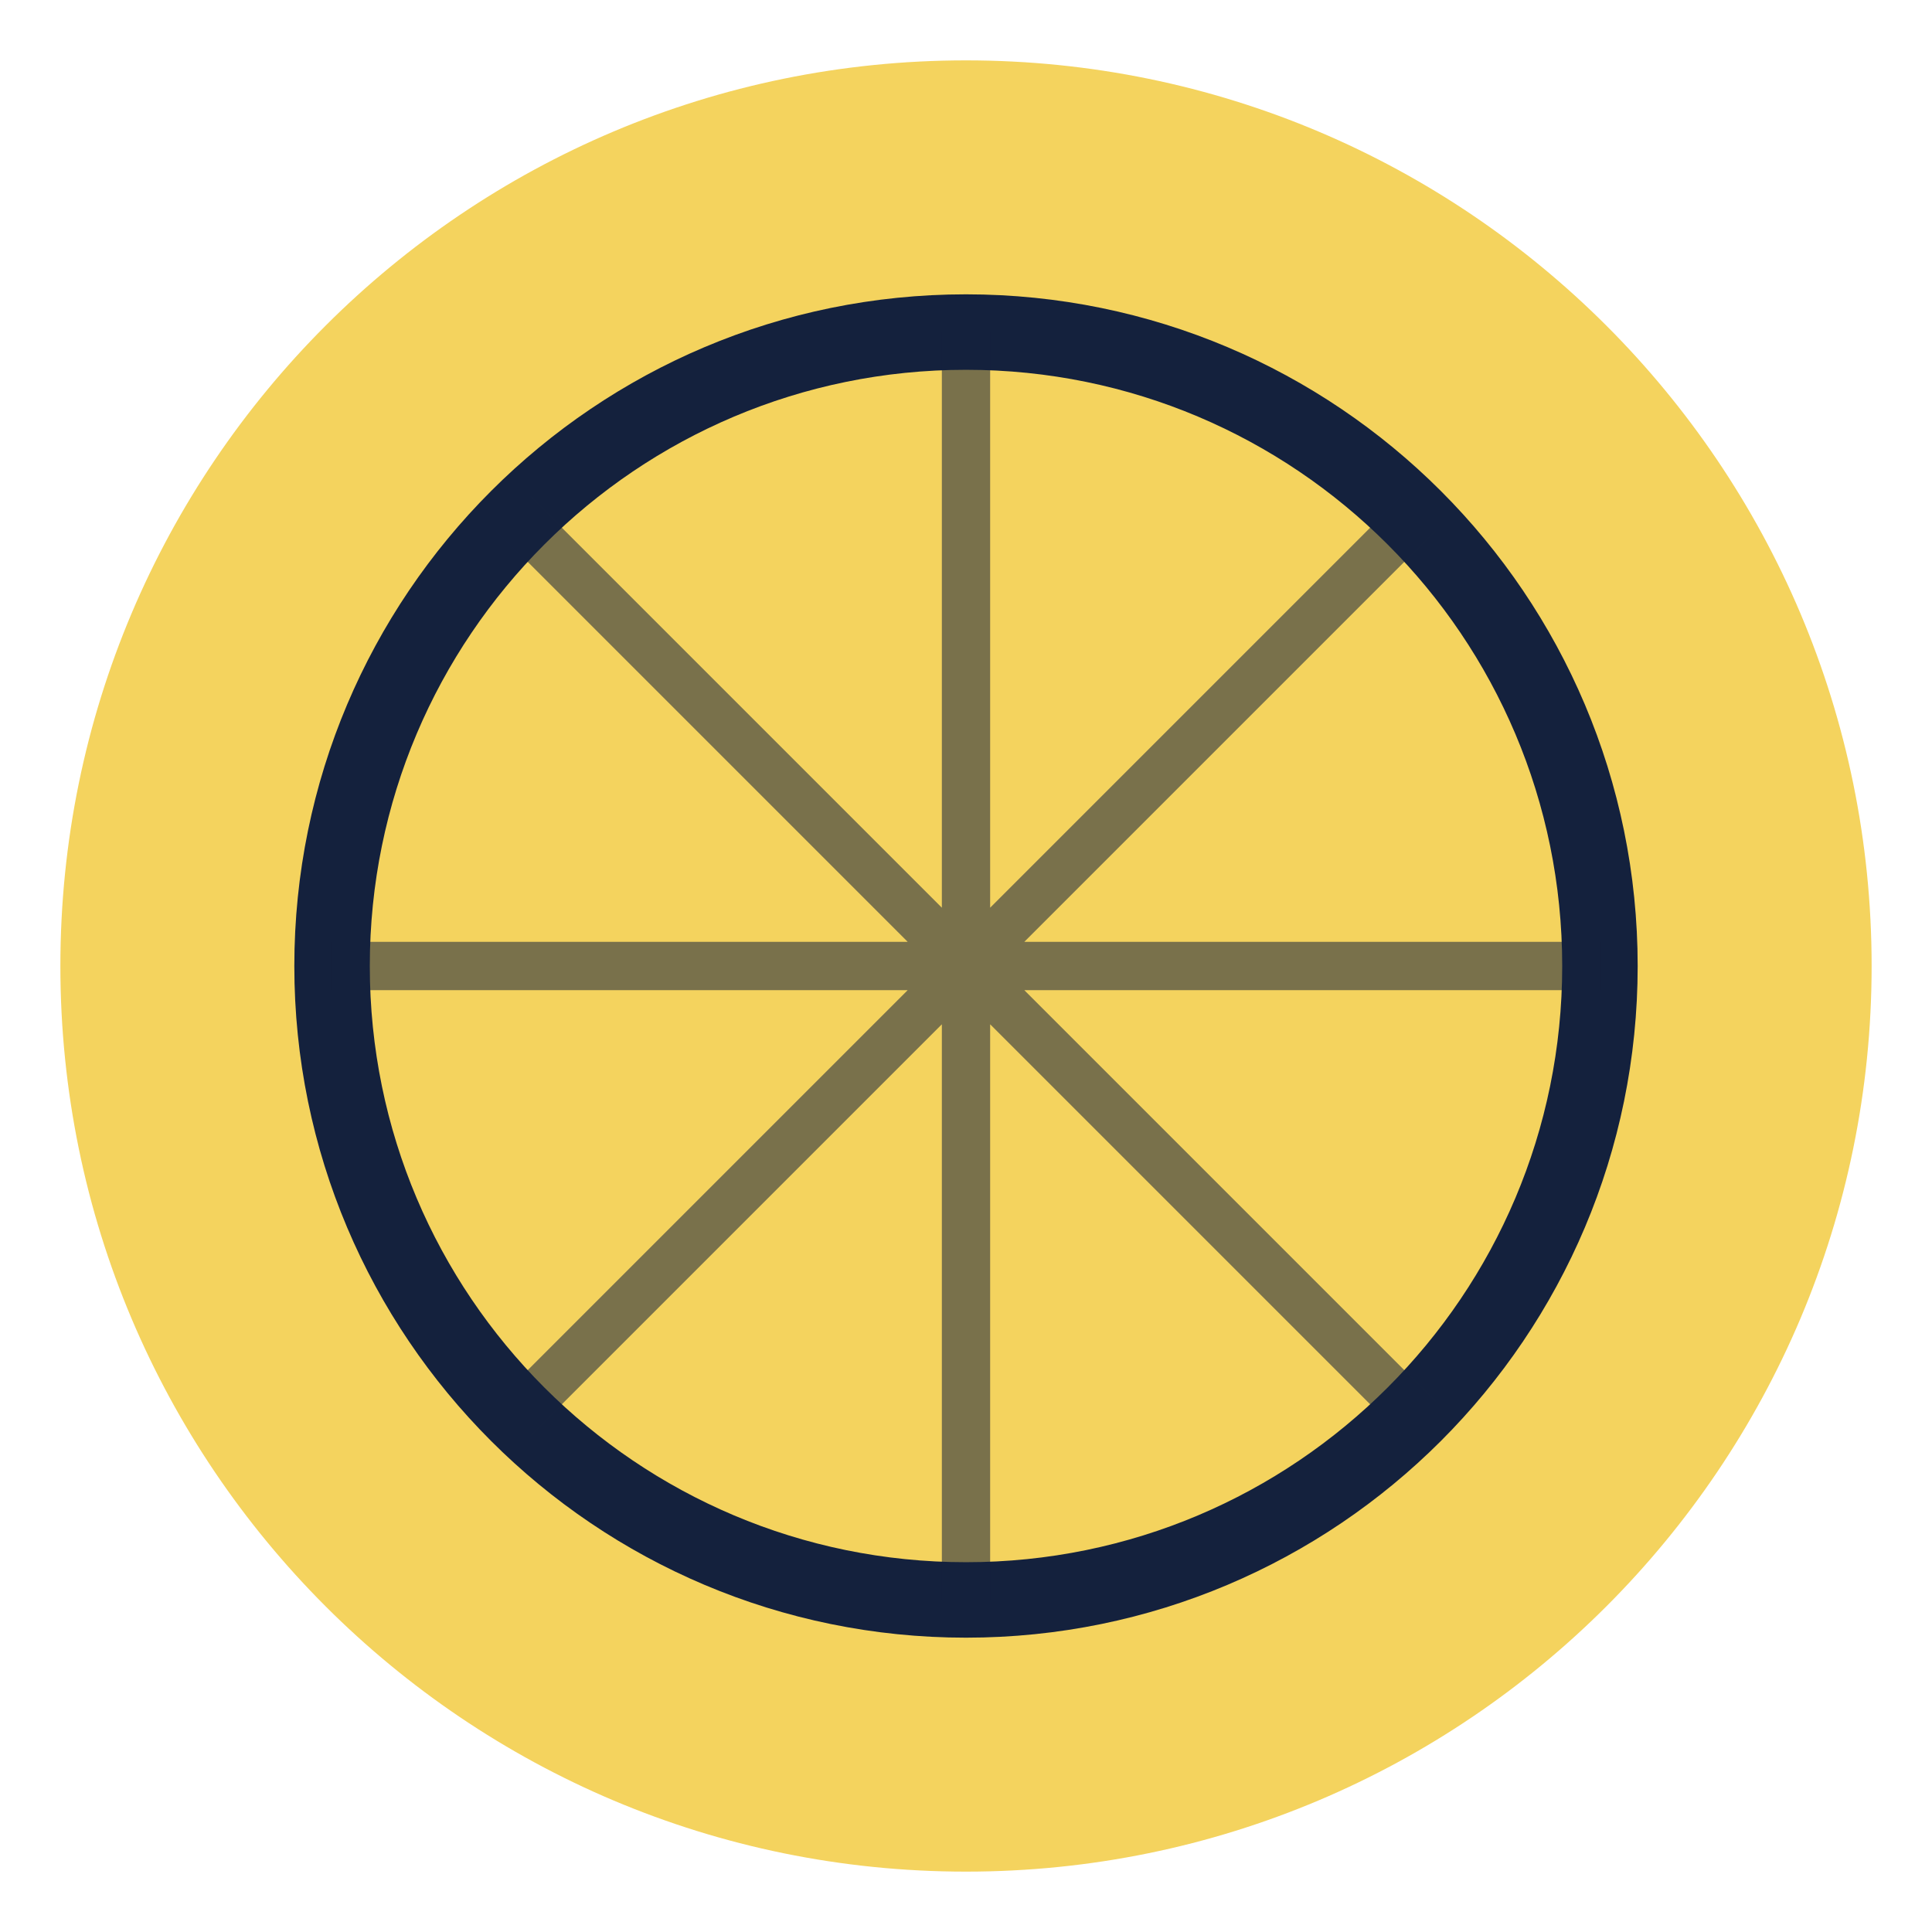
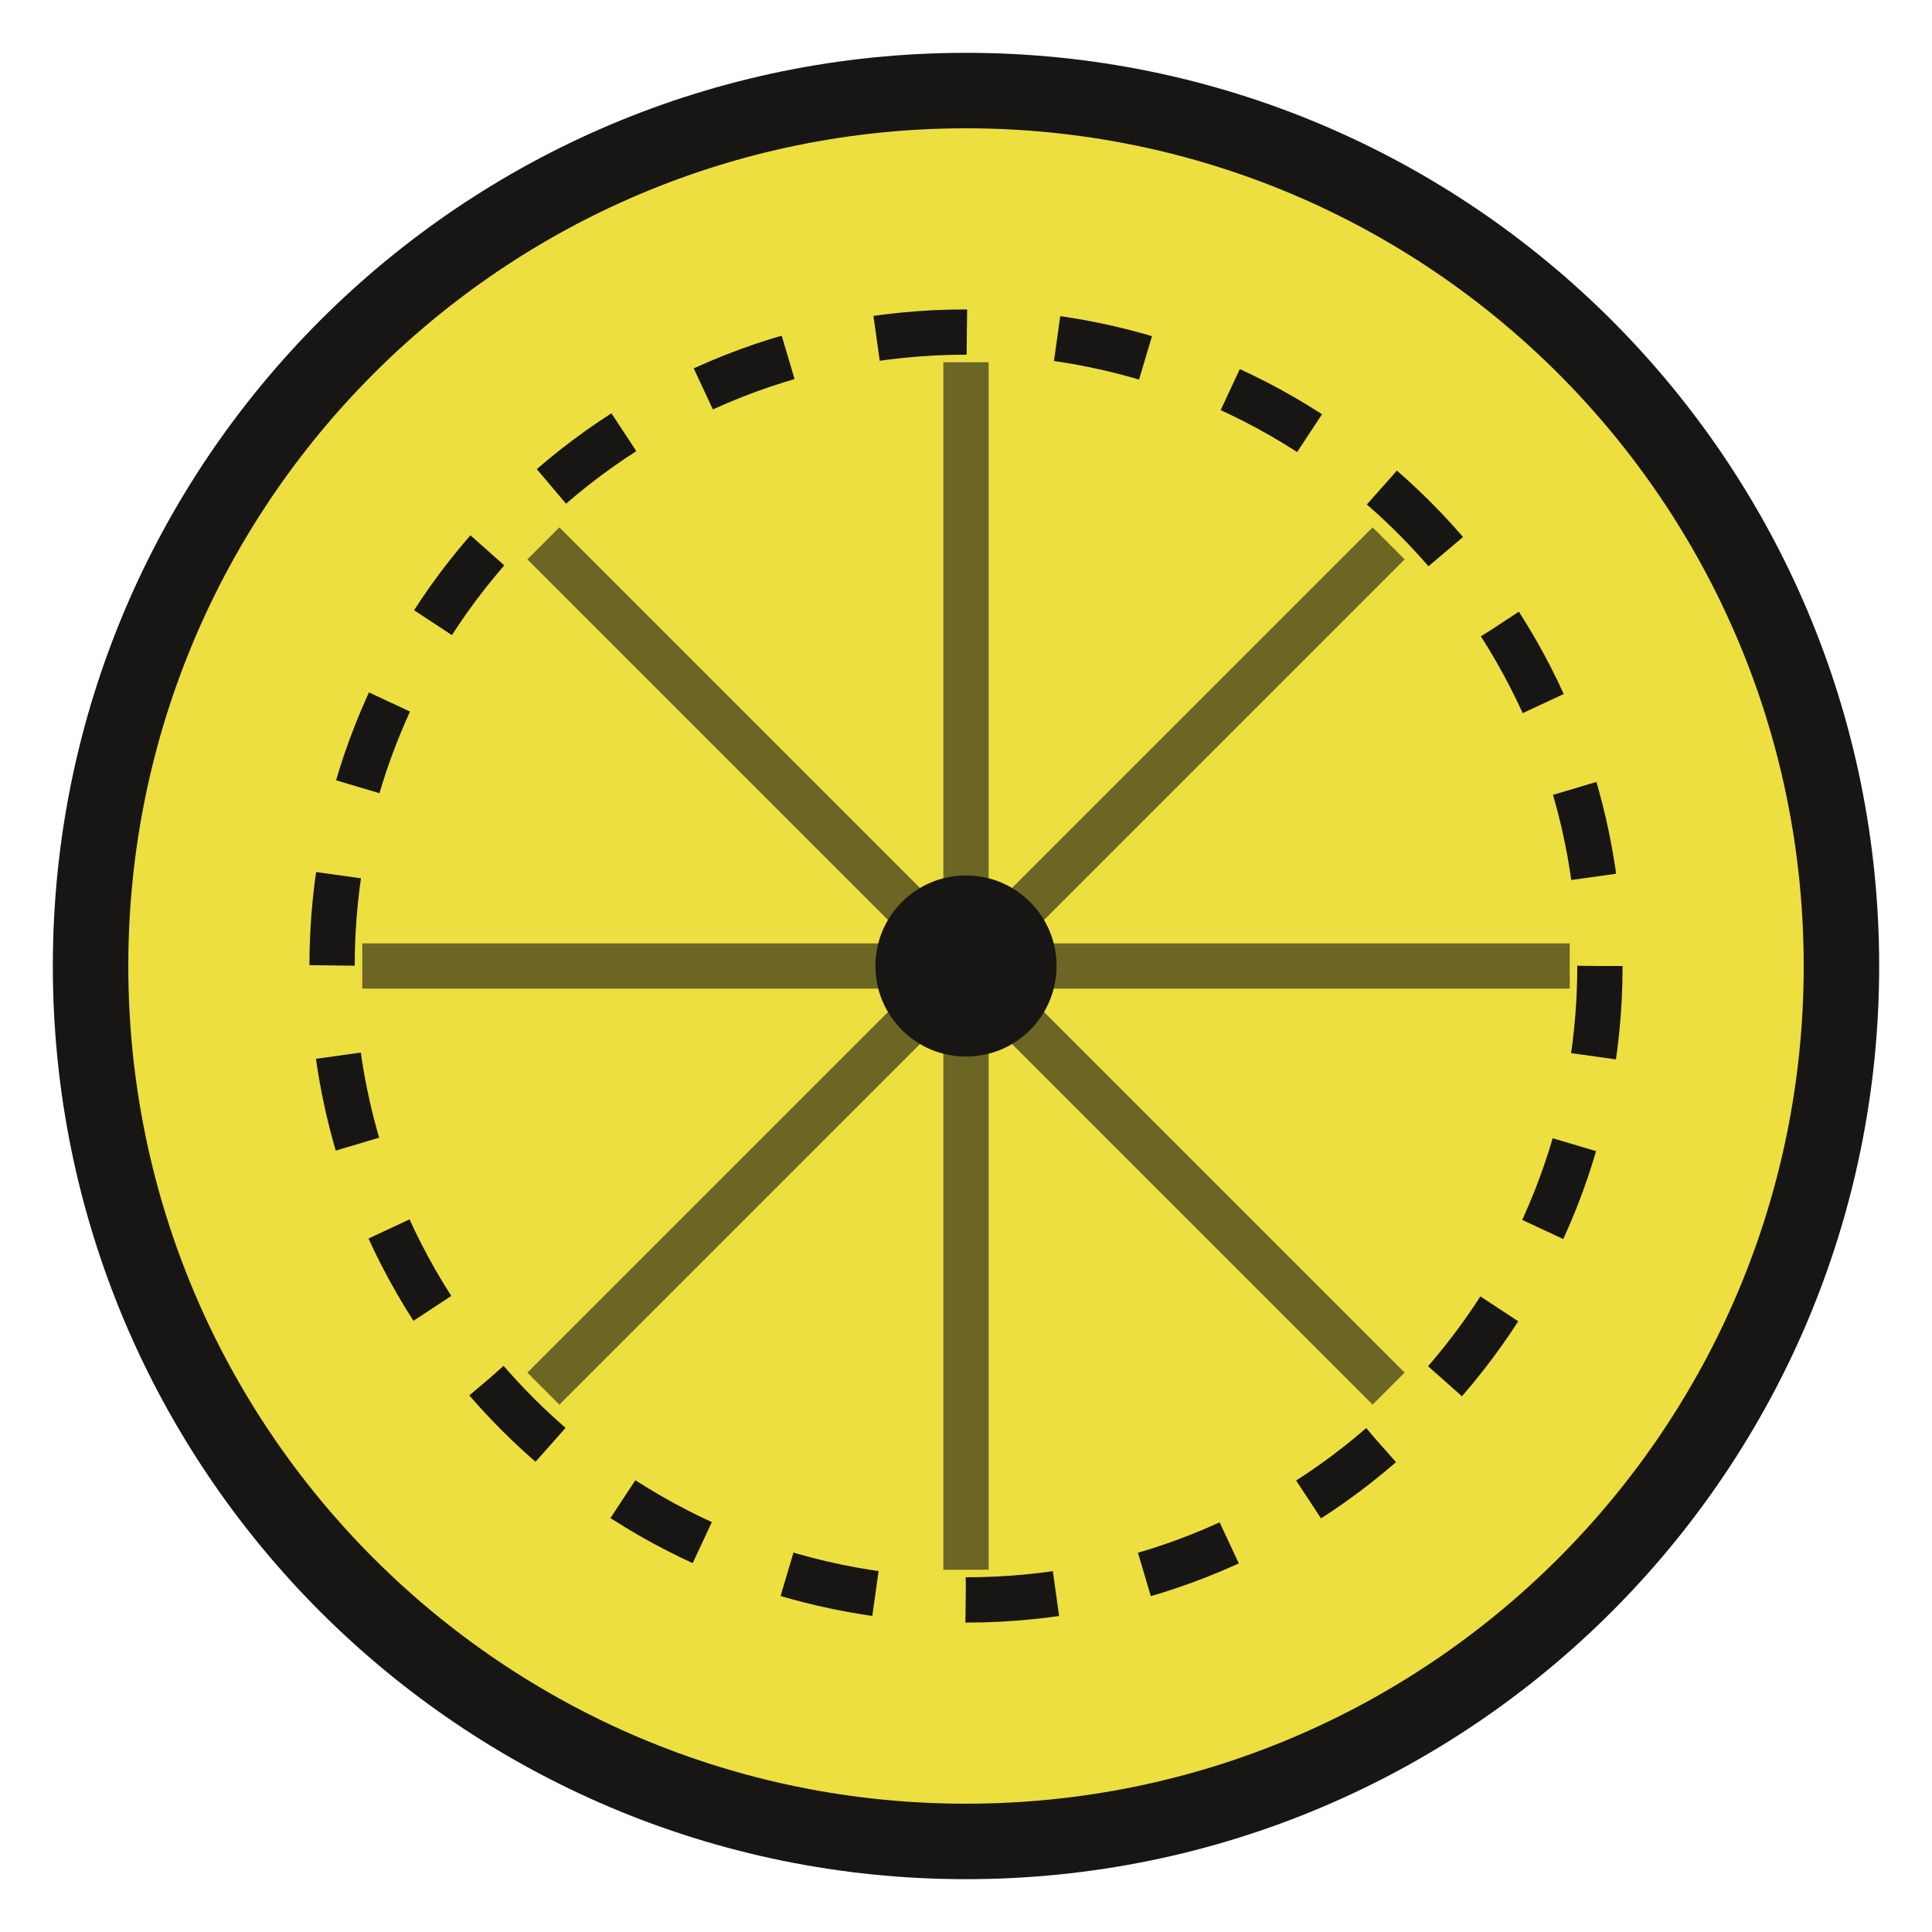
<svg xmlns="http://www.w3.org/2000/svg" viewBox="0 0 64 64">
-   <circle cx="32" cy="32" r="30" fill="#f4d35e" />
-   <circle cx="32" cy="32" r="21" fill="none" stroke="#14213d" stroke-width="2.5" />
-   <path d="M32 11v42M11 32h42M17 17l30 30M47 17L17 47" stroke="#14213d" stroke-width="1.6" opacity=".55" />
+   <circle cx="32" cy="32" r="29" fill="#ecdf3f" stroke="#171614" stroke-width="2.5" />
+   <circle cx="32" cy="32" r="21" fill="none" stroke="#171614" stroke-width="1.5" stroke-dasharray="3 3" />
+   <path d="M32 12v40M12 32h40M18 18l28 28M46 18L18 46" stroke="#171614" stroke-width="1.5" opacity=".6" />
+   <circle cx="32" cy="32" r="3" fill="#171614" />
</svg>
